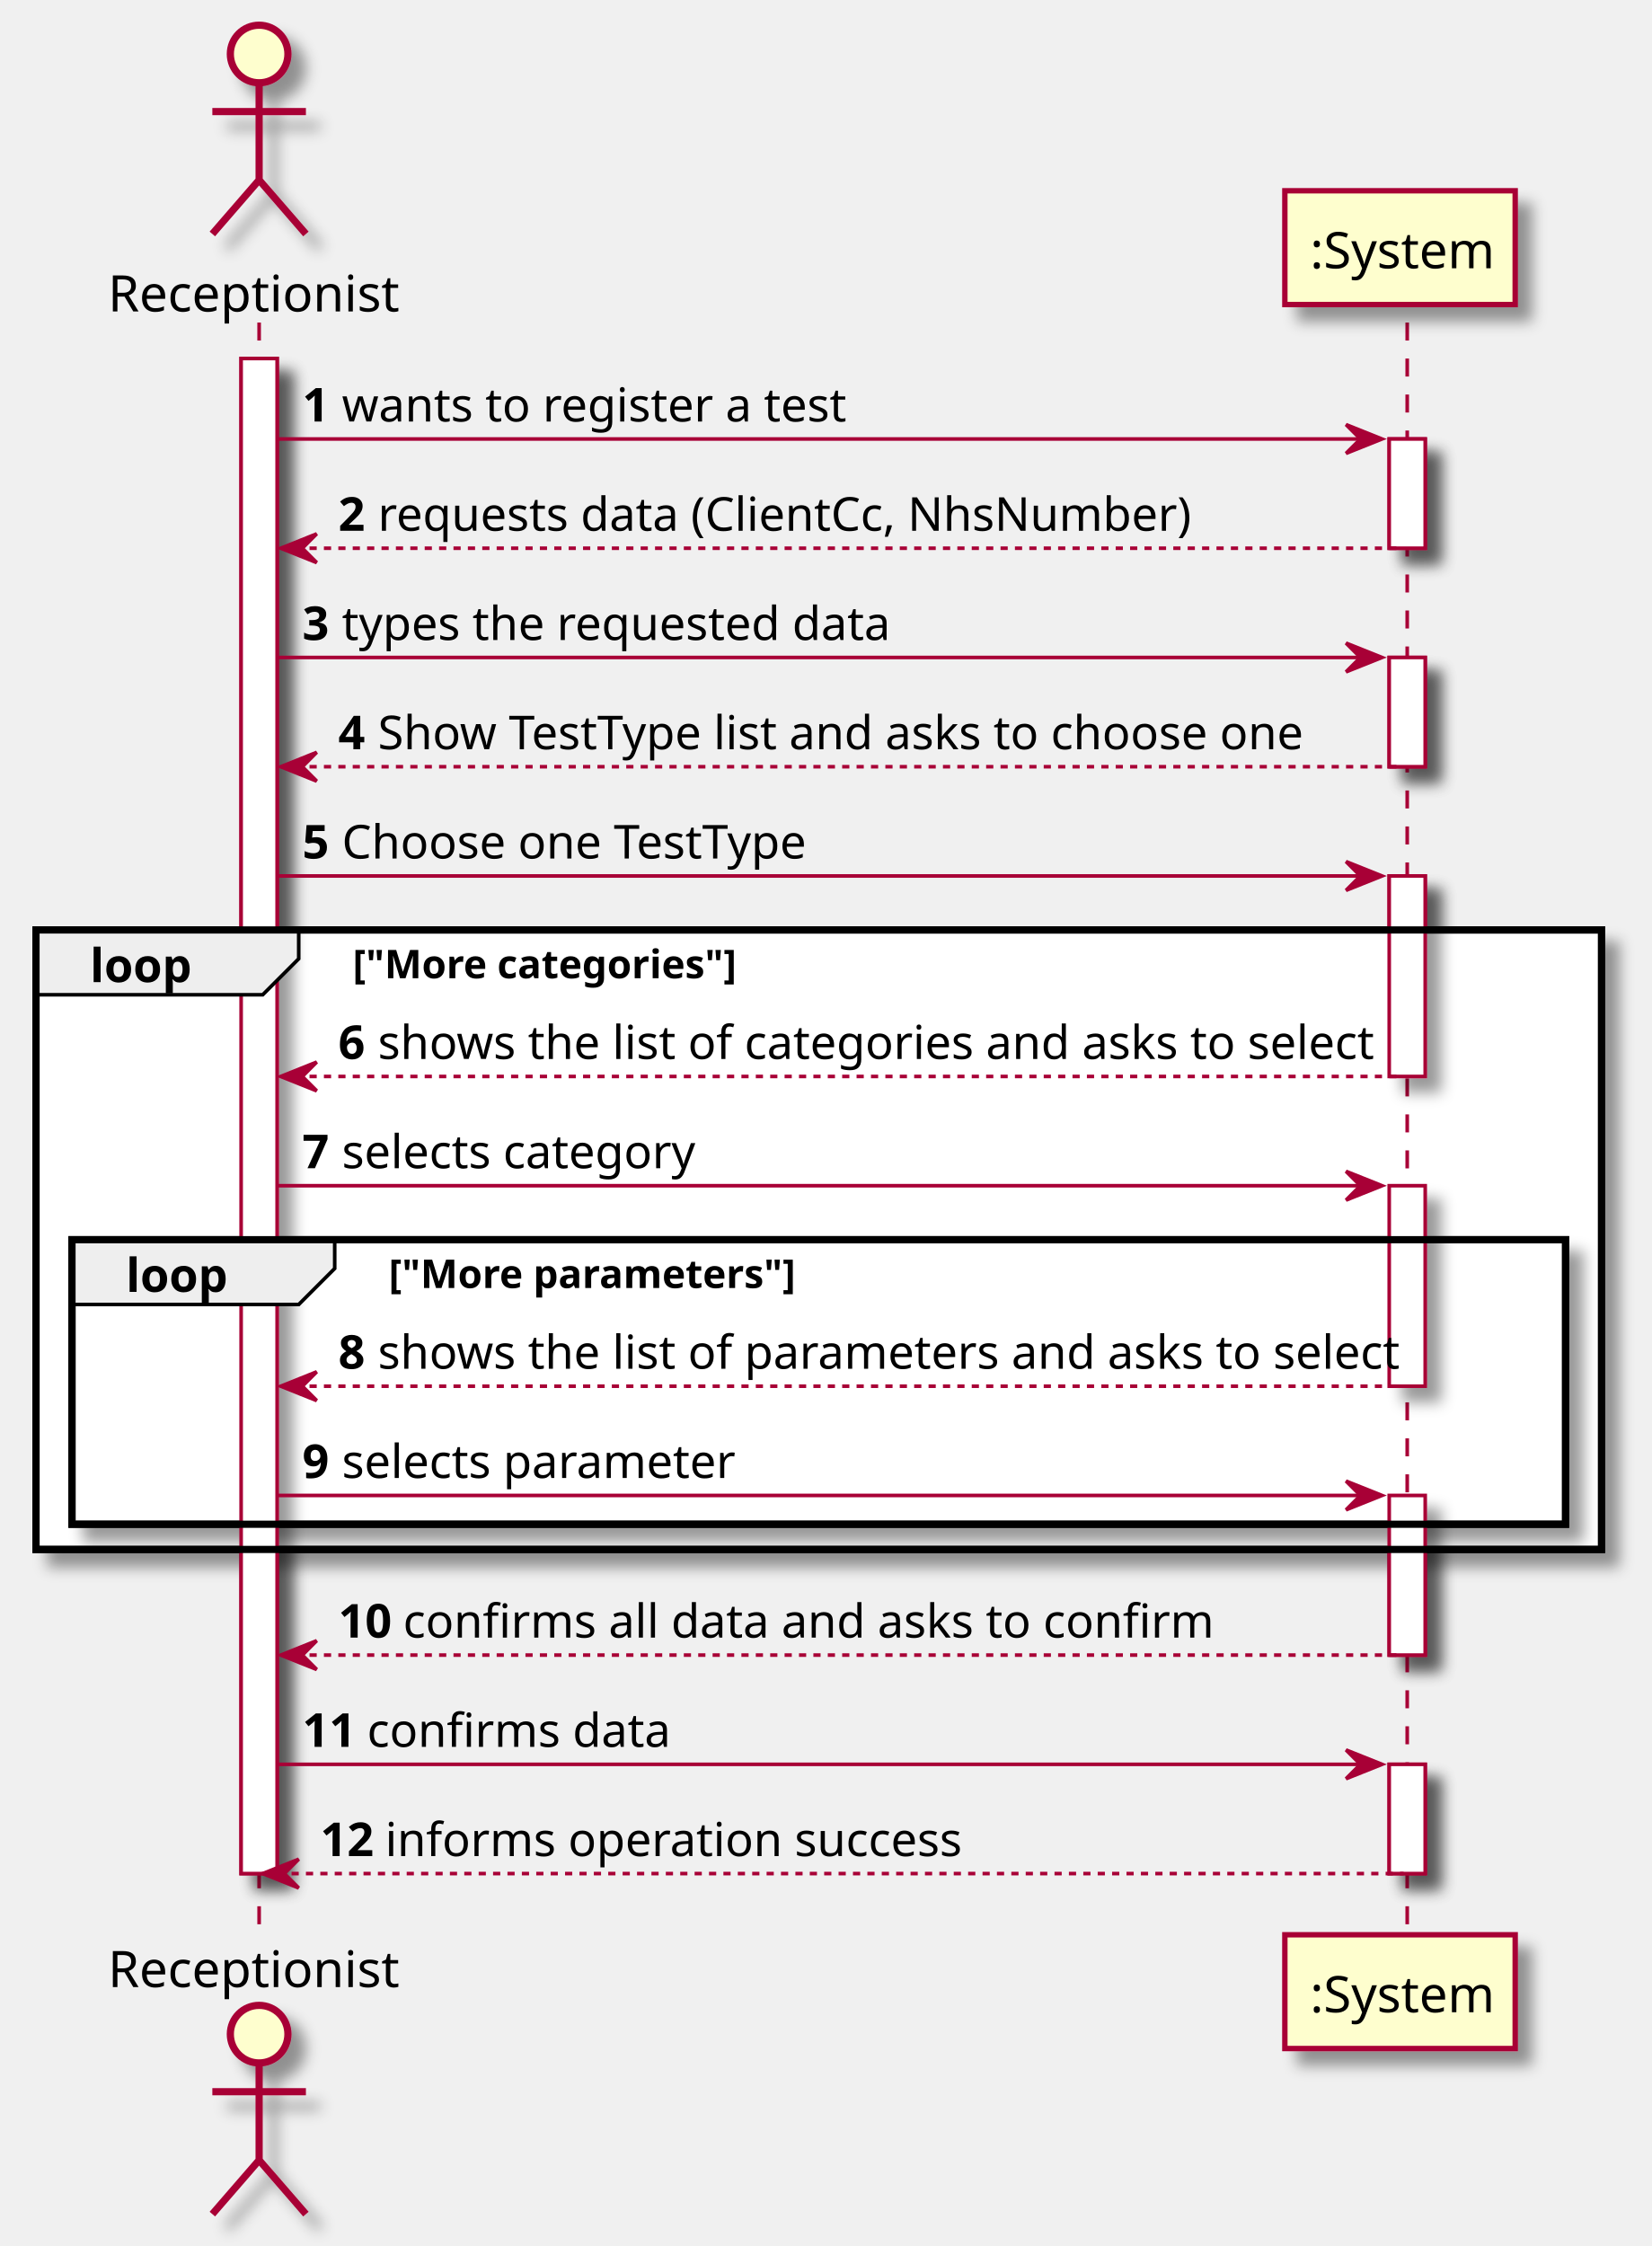
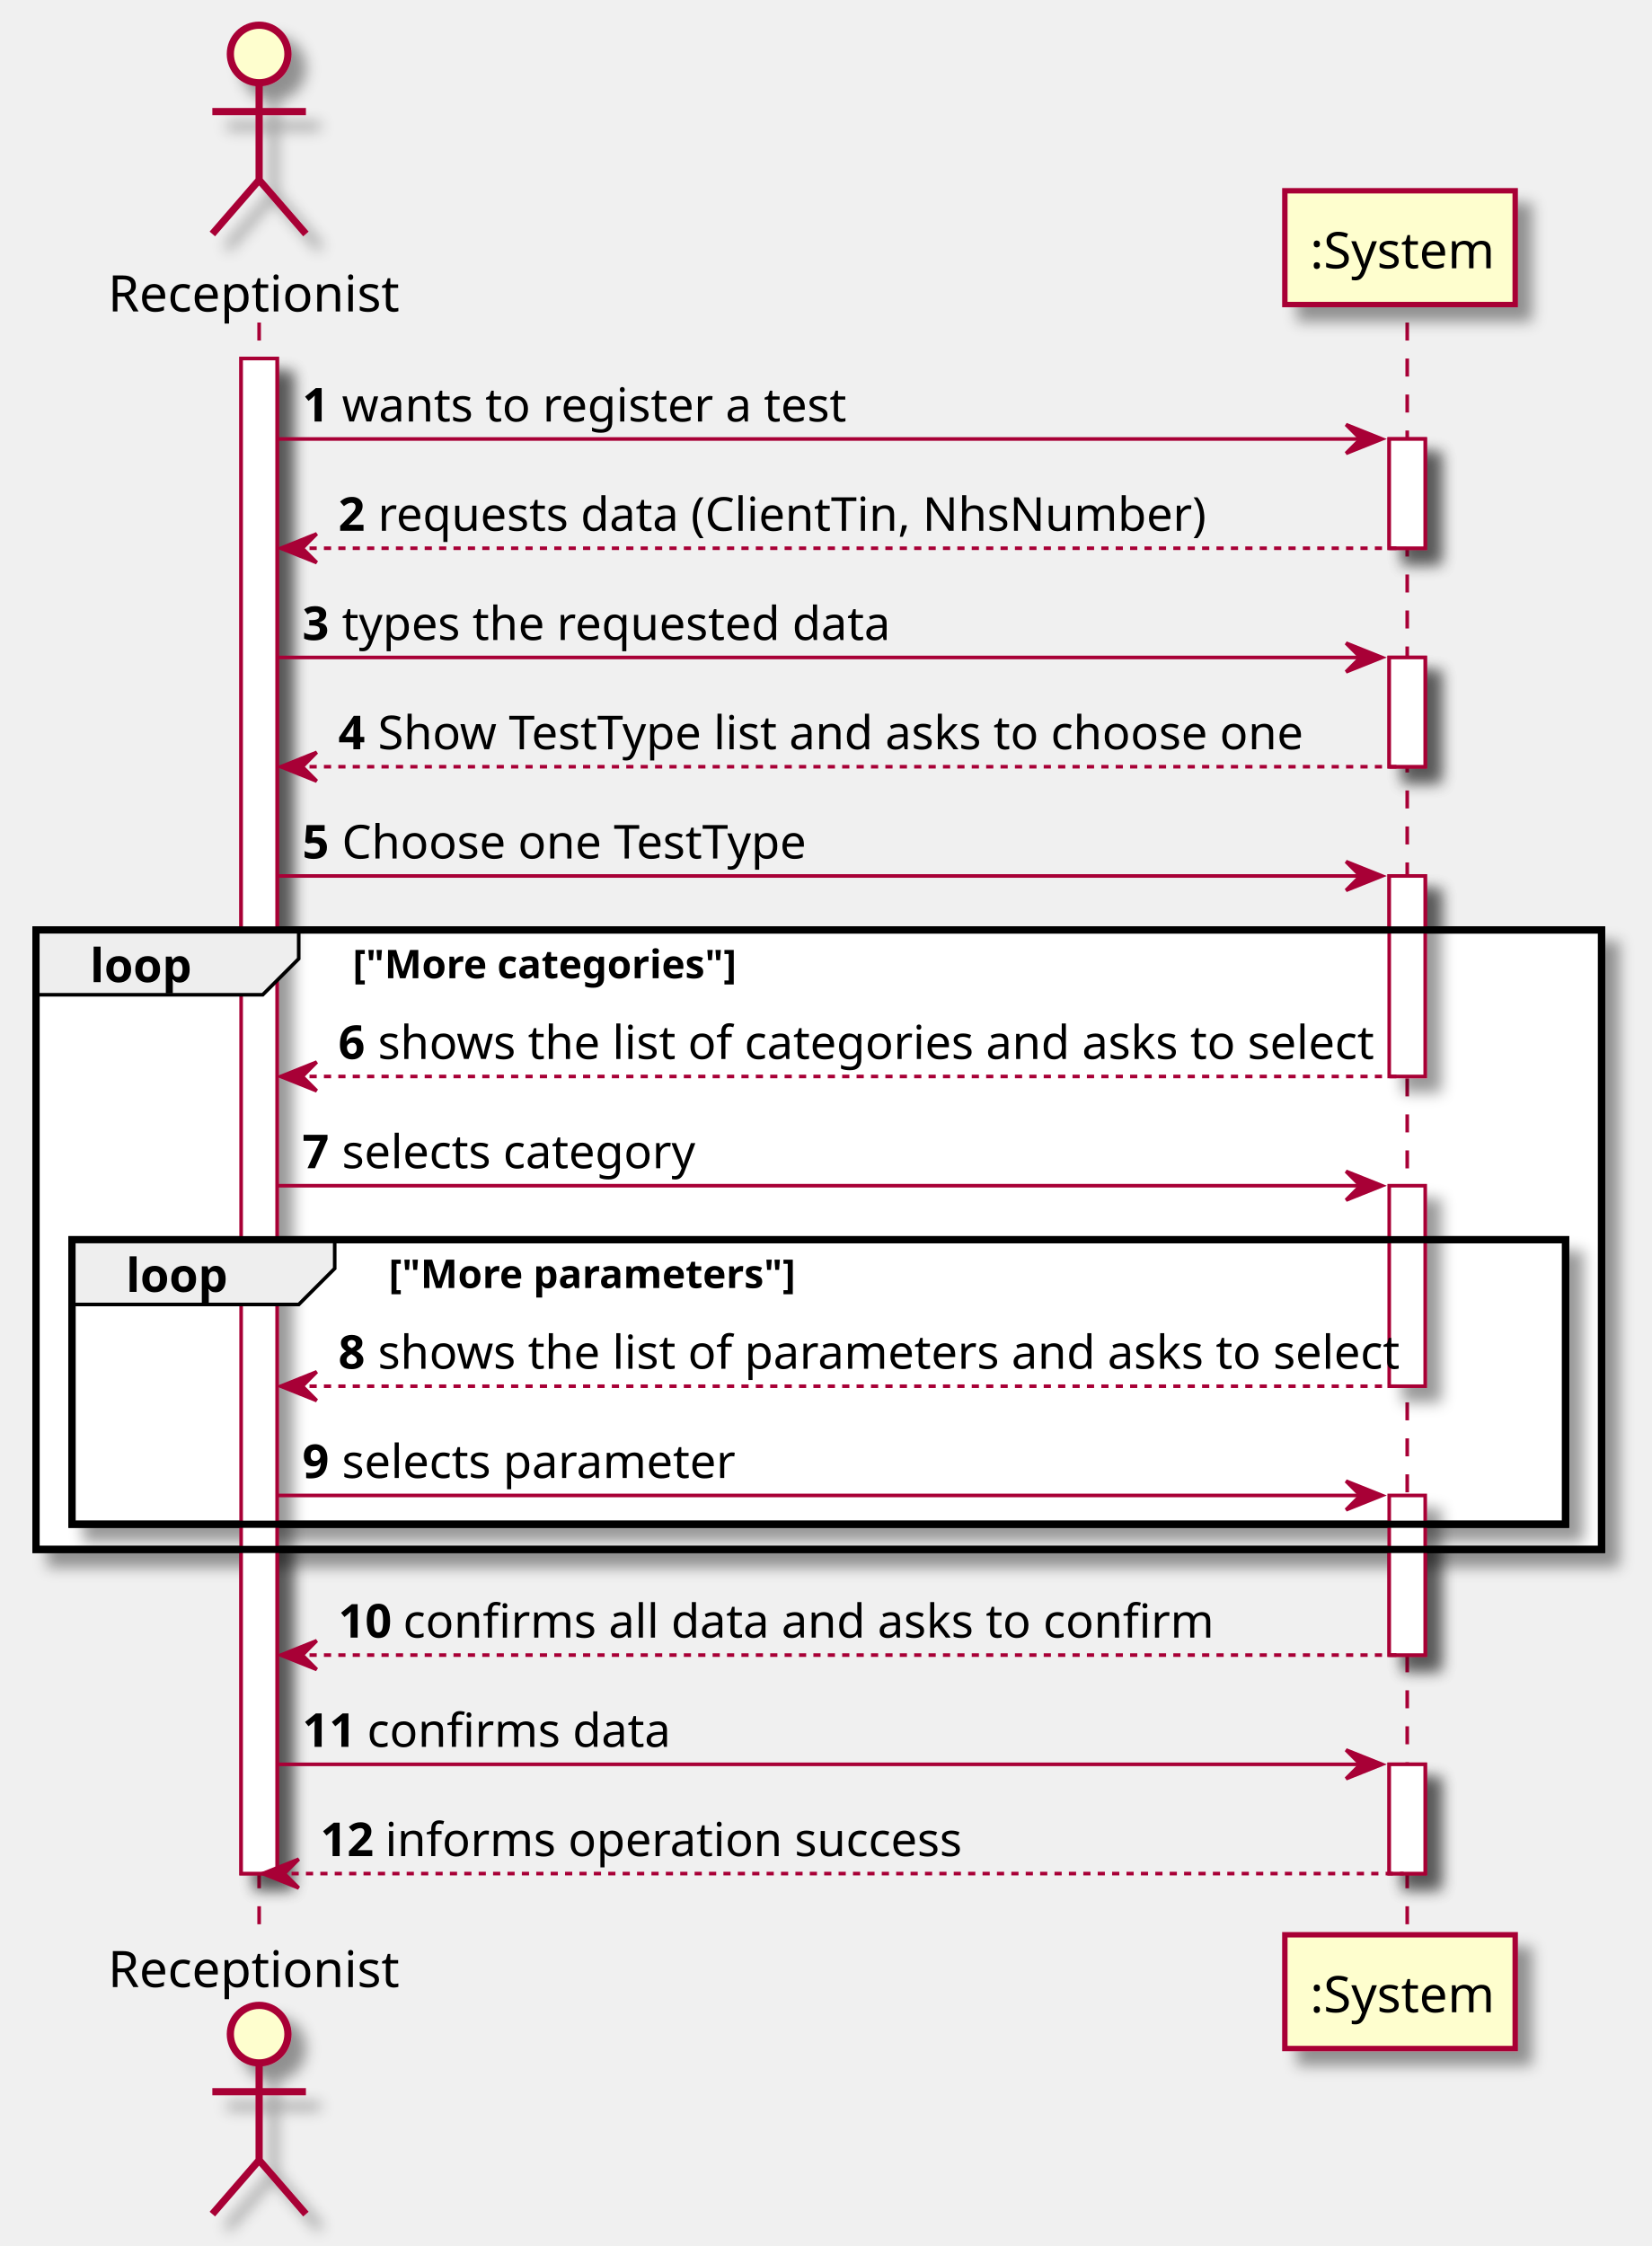
- <svg xmlns="http://www.w3.org/2000/svg" contentScriptType="application/ecmascript" contentStyleType="text/css" height="624px" preserveAspectRatio="none" style="width:459px;height:624px;" version="1.1" viewBox="0 0 459 624" width="459px" zoomAndPan="magnify">
+ <svg xmlns="http://www.w3.org/2000/svg" contentScriptType="application/ecmascript" contentStyleType="text/css" height="624px" preserveAspectRatio="none" style="width:459px;height:624px;background:#FFFFFF;" version="1.1" viewBox="0 0 459 624" width="459px" zoomAndPan="magnify">
  <defs>
-     <filter height="300%" id="fzym8z39mycng" width="300%" x="-1" y="-1">
+     <filter height="300%" id="f16jnntk9rc6lp" width="300%" x="-1" y="-1">
      <feGaussianBlur result="blurOut" stdDeviation="2.0" />
      <feColorMatrix in="blurOut" result="blurOut2" type="matrix" values="0 0 0 0 0 0 0 0 0 0 0 0 0 0 0 0 0 0 .4 0" />
      <feOffset dx="4.0" dy="4.0" in="blurOut2" result="blurOut3" />
      <feBlend in="SourceGraphic" in2="blurOut3" mode="normal" />
    </filter>
  </defs>
  <g>
-     <rect fill="#FFFFFF" filter="url(#fzym8z39mycng)" height="420.922" style="stroke:#A80036;stroke-width:1.0;" width="10" x="67" y="99.609" />
-     <rect fill="#FFFFFF" filter="url(#fzym8z39mycng)" height="30.352" style="stroke:#A80036;stroke-width:1.0;" width="10" x="386" y="121.961" />
-     <rect fill="#FFFFFF" filter="url(#fzym8z39mycng)" height="30.352" style="stroke:#A80036;stroke-width:1.0;" width="10" x="386" y="182.664" />
-     <rect fill="#FFFFFF" filter="url(#fzym8z39mycng)" height="55.703" style="stroke:#A80036;stroke-width:1.0;" width="10" x="386" y="243.367" />
-     <rect fill="#FFFFFF" filter="url(#fzym8z39mycng)" height="55.703" style="stroke:#A80036;stroke-width:1.0;" width="10" x="386" y="329.422" />
-     <rect fill="#FFFFFF" filter="url(#fzym8z39mycng)" height="44.352" style="stroke:#A80036;stroke-width:1.0;" width="10" x="386" y="415.477" />
-     <rect fill="#FFFFFF" filter="url(#fzym8z39mycng)" height="30.352" style="stroke:#A80036;stroke-width:1.0;" width="10" x="386" y="490.18" />
-     <rect fill="#FFFFFF" filter="url(#fzym8z39mycng)" height="172.109" style="stroke:#000000;stroke-width:2.0;" width="435" x="10" y="258.367" />
-     <rect fill="#FFFFFF" filter="url(#fzym8z39mycng)" height="79.055" style="stroke:#000000;stroke-width:2.0;" width="415" x="20" y="344.422" />
+     <rect fill="#FFFFFF" filter="url(#f16jnntk9rc6lp)" height="420.922" style="stroke:#A80036;stroke-width:1.0;" width="10" x="67" y="99.609" />
+     <rect fill="#FFFFFF" filter="url(#f16jnntk9rc6lp)" height="30.352" style="stroke:#A80036;stroke-width:1.0;" width="10" x="386" y="121.961" />
+     <rect fill="#FFFFFF" filter="url(#f16jnntk9rc6lp)" height="30.352" style="stroke:#A80036;stroke-width:1.0;" width="10" x="386" y="182.664" />
+     <rect fill="#FFFFFF" filter="url(#f16jnntk9rc6lp)" height="55.703" style="stroke:#A80036;stroke-width:1.0;" width="10" x="386" y="243.367" />
+     <rect fill="#FFFFFF" filter="url(#f16jnntk9rc6lp)" height="55.703" style="stroke:#A80036;stroke-width:1.0;" width="10" x="386" y="329.422" />
+     <rect fill="#FFFFFF" filter="url(#f16jnntk9rc6lp)" height="44.352" style="stroke:#A80036;stroke-width:1.0;" width="10" x="386" y="415.477" />
+     <rect fill="#FFFFFF" filter="url(#f16jnntk9rc6lp)" height="30.352" style="stroke:#A80036;stroke-width:1.0;" width="10" x="386" y="490.18" />
+     <rect fill="#FFFFFF" filter="url(#f16jnntk9rc6lp)" height="172.109" style="stroke:#000000;stroke-width:2.0;" width="435" x="10" y="258.367" />
+     <rect fill="#FFFFFF" filter="url(#f16jnntk9rc6lp)" height="79.055" style="stroke:#000000;stroke-width:2.0;" width="415" x="20" y="344.422" />
    <line style="stroke:#A80036;stroke-width:1.0;stroke-dasharray:5.0,5.0;" x1="72" x2="72" y1="89.609" y2="538.531" />
    <line style="stroke:#A80036;stroke-width:1.0;stroke-dasharray:5.0,5.0;" x1="391" x2="391" y1="89.609" y2="538.531" />
-     <text fill="#000000" font-family="sans-serif" font-size="14" lengthAdjust="spacing" textLength="78" x="30" y="86.533">Receptionist
-         </text>
-     <ellipse cx="72" cy="15" fill="#FEFECE" filter="url(#fzym8z39mycng)" rx="8" ry="8" style="stroke:#A80036;stroke-width:2.0;" />
-     <path d="M72,23 L72,50 M59,31 L85,31 M72,50 L59,65 M72,50 L85,65 " fill="none" filter="url(#fzym8z39mycng)" style="stroke:#A80036;stroke-width:2.0;" />
-     <text fill="#000000" font-family="sans-serif" font-size="14" lengthAdjust="spacing" textLength="78" x="30" y="552.064">Receptionist
-         </text>
-     <ellipse cx="72" cy="565.141" fill="#FEFECE" filter="url(#fzym8z39mycng)" rx="8" ry="8" style="stroke:#A80036;stroke-width:2.0;" />
-     <path d="M72,573.141 L72,600.141 M59,581.141 L85,581.141 M72,600.141 L59,615.141 M72,600.141 L85,615.141 " fill="none" filter="url(#fzym8z39mycng)" style="stroke:#A80036;stroke-width:2.0;" />
-     <rect fill="#FEFECE" filter="url(#fzym8z39mycng)" height="31.609" style="stroke:#A80036;stroke-width:1.5;" width="64" x="357" y="53" />
-     <text fill="#000000" font-family="sans-serif" font-size="14" lengthAdjust="spacing" textLength="50" x="364" y="74.533">:System
-         </text>
-     <rect fill="#FEFECE" filter="url(#fzym8z39mycng)" height="31.609" style="stroke:#A80036;stroke-width:1.5;" width="64" x="357" y="537.531" />
-     <text fill="#000000" font-family="sans-serif" font-size="14" lengthAdjust="spacing" textLength="50" x="364" y="559.064">:System
-         </text>
-     <rect fill="#FFFFFF" filter="url(#fzym8z39mycng)" height="420.922" style="stroke:#A80036;stroke-width:1.0;" width="10" x="67" y="99.609" />
-     <rect fill="#FFFFFF" filter="url(#fzym8z39mycng)" height="30.352" style="stroke:#A80036;stroke-width:1.0;" width="10" x="386" y="121.961" />
-     <rect fill="#FFFFFF" filter="url(#fzym8z39mycng)" height="30.352" style="stroke:#A80036;stroke-width:1.0;" width="10" x="386" y="182.664" />
-     <rect fill="#FFFFFF" filter="url(#fzym8z39mycng)" height="55.703" style="stroke:#A80036;stroke-width:1.0;" width="10" x="386" y="243.367" />
-     <rect fill="#FFFFFF" filter="url(#fzym8z39mycng)" height="55.703" style="stroke:#A80036;stroke-width:1.0;" width="10" x="386" y="329.422" />
-     <rect fill="#FFFFFF" filter="url(#fzym8z39mycng)" height="44.352" style="stroke:#A80036;stroke-width:1.0;" width="10" x="386" y="415.477" />
-     <rect fill="#FFFFFF" filter="url(#fzym8z39mycng)" height="30.352" style="stroke:#A80036;stroke-width:1.0;" width="10" x="386" y="490.18" />
+     <text fill="#000000" font-family="sans-serif" font-size="14" lengthAdjust="spacing" textLength="78" x="30" y="86.533">Receptionist</text>
+     <ellipse cx="72" cy="15" fill="#FEFECE" filter="url(#f16jnntk9rc6lp)" rx="8" ry="8" style="stroke:#A80036;stroke-width:2.0;" />
+     <path d="M72,23 L72,50 M59,31 L85,31 M72,50 L59,65 M72,50 L85,65 " fill="none" filter="url(#f16jnntk9rc6lp)" style="stroke:#A80036;stroke-width:2.0;" />
+     <text fill="#000000" font-family="sans-serif" font-size="14" lengthAdjust="spacing" textLength="78" x="30" y="552.064">Receptionist</text>
+     <ellipse cx="72" cy="565.141" fill="#FEFECE" filter="url(#f16jnntk9rc6lp)" rx="8" ry="8" style="stroke:#A80036;stroke-width:2.0;" />
+     <path d="M72,573.141 L72,600.141 M59,581.141 L85,581.141 M72,600.141 L59,615.141 M72,600.141 L85,615.141 " fill="none" filter="url(#f16jnntk9rc6lp)" style="stroke:#A80036;stroke-width:2.0;" />
+     <rect fill="#FEFECE" filter="url(#f16jnntk9rc6lp)" height="31.609" style="stroke:#A80036;stroke-width:1.5;" width="64" x="357" y="53" />
+     <text fill="#000000" font-family="sans-serif" font-size="14" lengthAdjust="spacing" textLength="50" x="364" y="74.533">:System</text>
+     <rect fill="#FEFECE" filter="url(#f16jnntk9rc6lp)" height="31.609" style="stroke:#A80036;stroke-width:1.5;" width="64" x="357" y="537.531" />
+     <text fill="#000000" font-family="sans-serif" font-size="14" lengthAdjust="spacing" textLength="50" x="364" y="559.064">:System</text>
+     <rect fill="#FFFFFF" filter="url(#f16jnntk9rc6lp)" height="420.922" style="stroke:#A80036;stroke-width:1.0;" width="10" x="67" y="99.609" />
+     <rect fill="#FFFFFF" filter="url(#f16jnntk9rc6lp)" height="30.352" style="stroke:#A80036;stroke-width:1.0;" width="10" x="386" y="121.961" />
+     <rect fill="#FFFFFF" filter="url(#f16jnntk9rc6lp)" height="30.352" style="stroke:#A80036;stroke-width:1.0;" width="10" x="386" y="182.664" />
+     <rect fill="#FFFFFF" filter="url(#f16jnntk9rc6lp)" height="55.703" style="stroke:#A80036;stroke-width:1.0;" width="10" x="386" y="243.367" />
+     <rect fill="#FFFFFF" filter="url(#f16jnntk9rc6lp)" height="55.703" style="stroke:#A80036;stroke-width:1.0;" width="10" x="386" y="329.422" />
+     <rect fill="#FFFFFF" filter="url(#f16jnntk9rc6lp)" height="44.352" style="stroke:#A80036;stroke-width:1.0;" width="10" x="386" y="415.477" />
+     <rect fill="#FFFFFF" filter="url(#f16jnntk9rc6lp)" height="30.352" style="stroke:#A80036;stroke-width:1.0;" width="10" x="386" y="490.18" />
    <polygon fill="#A80036" points="374,117.961,384,121.961,374,125.961,378,121.961" style="stroke:#A80036;stroke-width:1.0;" />
    <line style="stroke:#A80036;stroke-width:1.0;" x1="77" x2="380" y1="121.961" y2="121.961" />
-     <text fill="#000000" font-family="sans-serif" font-size="13" font-weight="bold" lengthAdjust="spacing" textLength="7" x="84" y="117.105">1
-         </text>
-     <text fill="#000000" font-family="sans-serif" font-size="13" lengthAdjust="spacing" textLength="133" x="95" y="117.105">wants to register a test
-         </text>
+     <text fill="#000000" font-family="sans-serif" font-size="13" font-weight="bold" lengthAdjust="spacing" textLength="7" x="84" y="117.105">1</text>
+     <text fill="#000000" font-family="sans-serif" font-size="13" lengthAdjust="spacing" textLength="133" x="95" y="117.105">wants to register a test</text>
    <polygon fill="#A80036" points="88,148.312,78,152.312,88,156.312,84,152.312" style="stroke:#A80036;stroke-width:1.0;" />
    <line style="stroke:#A80036;stroke-width:1.0;stroke-dasharray:2.0,2.0;" x1="82" x2="390" y1="152.312" y2="152.312" />
-     <text fill="#000000" font-family="sans-serif" font-size="13" font-weight="bold" lengthAdjust="spacing" textLength="7" x="94" y="147.456">2
-         </text>
-     <text fill="#000000" font-family="sans-serif" font-size="13" lengthAdjust="spacing" textLength="216" x="105" y="147.456">requests data (ClientCc, NhsNumber)
-         </text>
+     <text fill="#000000" font-family="sans-serif" font-size="13" font-weight="bold" lengthAdjust="spacing" textLength="7" x="94" y="147.456">2</text>
+     <text fill="#000000" font-family="sans-serif" font-size="13" lengthAdjust="spacing" textLength="217" x="105" y="147.456">requests data (ClientTin, NhsNumber)</text>
    <polygon fill="#A80036" points="374,178.664,384,182.664,374,186.664,378,182.664" style="stroke:#A80036;stroke-width:1.0;" />
    <line style="stroke:#A80036;stroke-width:1.0;" x1="77" x2="380" y1="182.664" y2="182.664" />
-     <text fill="#000000" font-family="sans-serif" font-size="13" font-weight="bold" lengthAdjust="spacing" textLength="7" x="84" y="177.808">3
-         </text>
-     <text fill="#000000" font-family="sans-serif" font-size="13" lengthAdjust="spacing" textLength="144" x="95" y="177.808">types the requested data
-         </text>
+     <text fill="#000000" font-family="sans-serif" font-size="13" font-weight="bold" lengthAdjust="spacing" textLength="7" x="84" y="177.808">3</text>
+     <text fill="#000000" font-family="sans-serif" font-size="13" lengthAdjust="spacing" textLength="144" x="95" y="177.808">types the requested data</text>
    <polygon fill="#A80036" points="88,209.016,78,213.016,88,217.016,84,213.016" style="stroke:#A80036;stroke-width:1.0;" />
    <line style="stroke:#A80036;stroke-width:1.0;stroke-dasharray:2.0,2.0;" x1="82" x2="390" y1="213.016" y2="213.016" />
-     <text fill="#000000" font-family="sans-serif" font-size="13" font-weight="bold" lengthAdjust="spacing" textLength="7" x="94" y="208.159">4
-         </text>
-     <text fill="#000000" font-family="sans-serif" font-size="13" lengthAdjust="spacing" textLength="253" x="105" y="208.159">Show TestType list and asks to choose one
-         </text>
+     <text fill="#000000" font-family="sans-serif" font-size="13" font-weight="bold" lengthAdjust="spacing" textLength="7" x="94" y="208.159">4</text>
+     <text fill="#000000" font-family="sans-serif" font-size="13" lengthAdjust="spacing" textLength="253" x="105" y="208.159">Show TestType list and asks to choose one</text>
    <polygon fill="#A80036" points="374,239.367,384,243.367,374,247.367,378,243.367" style="stroke:#A80036;stroke-width:1.0;" />
    <line style="stroke:#A80036;stroke-width:1.0;" x1="77" x2="380" y1="243.367" y2="243.367" />
-     <text fill="#000000" font-family="sans-serif" font-size="13" font-weight="bold" lengthAdjust="spacing" textLength="7" x="84" y="238.511">5
-         </text>
-     <text fill="#000000" font-family="sans-serif" font-size="13" lengthAdjust="spacing" textLength="126" x="95" y="238.511">Choose one TestType
-         </text>
+     <text fill="#000000" font-family="sans-serif" font-size="13" font-weight="bold" lengthAdjust="spacing" textLength="7" x="84" y="238.511">5</text>
+     <text fill="#000000" font-family="sans-serif" font-size="13" lengthAdjust="spacing" textLength="126" x="95" y="238.511">Choose one TestType</text>
    <path d="M10,258.367 L83,258.367 L83,266.367 L73,276.367 L10,276.367 L10,258.367 " fill="#EEEEEE" style="stroke:#000000;stroke-width:1.0;" />
    <rect fill="none" height="172.109" style="stroke:#000000;stroke-width:2.0;" width="435" x="10" y="258.367" />
-     <text fill="#000000" font-family="sans-serif" font-size="13" font-weight="bold" lengthAdjust="spacing" textLength="28" x="25" y="272.862">loop
-         </text>
-     <text fill="#000000" font-family="sans-serif" font-size="11" font-weight="bold" lengthAdjust="spacing" textLength="109" x="98" y="271.786">["More categories"]
-         </text>
+     <text fill="#000000" font-family="sans-serif" font-size="13" font-weight="bold" lengthAdjust="spacing" textLength="28" x="25" y="272.862">loop</text>
+     <text fill="#000000" font-family="sans-serif" font-size="11" font-weight="bold" lengthAdjust="spacing" textLength="109" x="98" y="271.786">["More categories"]</text>
    <polygon fill="#A80036" points="88,295.07,78,299.07,88,303.07,84,299.07" style="stroke:#A80036;stroke-width:1.0;" />
    <line style="stroke:#A80036;stroke-width:1.0;stroke-dasharray:2.0,2.0;" x1="82" x2="390" y1="299.07" y2="299.07" />
-     <text fill="#000000" font-family="sans-serif" font-size="13" font-weight="bold" lengthAdjust="spacing" textLength="7" x="94" y="294.214">6
-         </text>
-     <text fill="#000000" font-family="sans-serif" font-size="13" lengthAdjust="spacing" textLength="269" x="105" y="294.214">shows the list of categories and asks to select
-         </text>
+     <text fill="#000000" font-family="sans-serif" font-size="13" font-weight="bold" lengthAdjust="spacing" textLength="7" x="94" y="294.214">6</text>
+     <text fill="#000000" font-family="sans-serif" font-size="13" lengthAdjust="spacing" textLength="269" x="105" y="294.214">shows the list of categories and asks to select</text>
    <polygon fill="#A80036" points="374,325.422,384,329.422,374,333.422,378,329.422" style="stroke:#A80036;stroke-width:1.0;" />
    <line style="stroke:#A80036;stroke-width:1.0;" x1="77" x2="380" y1="329.422" y2="329.422" />
-     <text fill="#000000" font-family="sans-serif" font-size="13" font-weight="bold" lengthAdjust="spacing" textLength="7" x="84" y="324.565">7
-         </text>
-     <text fill="#000000" font-family="sans-serif" font-size="13" lengthAdjust="spacing" textLength="96" x="95" y="324.565">selects category
-         </text>
+     <text fill="#000000" font-family="sans-serif" font-size="13" font-weight="bold" lengthAdjust="spacing" textLength="7" x="84" y="324.565">7</text>
+     <text fill="#000000" font-family="sans-serif" font-size="13" lengthAdjust="spacing" textLength="96" x="95" y="324.565">selects category</text>
    <path d="M20,344.422 L93,344.422 L93,352.422 L83,362.422 L20,362.422 L20,344.422 " fill="#EEEEEE" style="stroke:#000000;stroke-width:1.0;" />
    <rect fill="none" height="79.055" style="stroke:#000000;stroke-width:2.0;" width="415" x="20" y="344.422" />
-     <text fill="#000000" font-family="sans-serif" font-size="13" font-weight="bold" lengthAdjust="spacing" textLength="28" x="35" y="358.917">loop
-         </text>
-     <text fill="#000000" font-family="sans-serif" font-size="11" font-weight="bold" lengthAdjust="spacing" textLength="115" x="108" y="357.841">["More parameters"]
-         </text>
+     <text fill="#000000" font-family="sans-serif" font-size="13" font-weight="bold" lengthAdjust="spacing" textLength="28" x="35" y="358.917">loop</text>
+     <text fill="#000000" font-family="sans-serif" font-size="11" font-weight="bold" lengthAdjust="spacing" textLength="115" x="108" y="357.841">["More parameters"]</text>
    <polygon fill="#A80036" points="88,381.125,78,385.125,88,389.125,84,385.125" style="stroke:#A80036;stroke-width:1.0;" />
    <line style="stroke:#A80036;stroke-width:1.0;stroke-dasharray:2.0,2.0;" x1="82" x2="390" y1="385.125" y2="385.125" />
-     <text fill="#000000" font-family="sans-serif" font-size="13" font-weight="bold" lengthAdjust="spacing" textLength="7" x="94" y="380.269">8
-         </text>
-     <text fill="#000000" font-family="sans-serif" font-size="13" lengthAdjust="spacing" textLength="274" x="105" y="380.269">shows the list of parameters and asks to select
-         </text>
+     <text fill="#000000" font-family="sans-serif" font-size="13" font-weight="bold" lengthAdjust="spacing" textLength="7" x="94" y="380.269">8</text>
+     <text fill="#000000" font-family="sans-serif" font-size="13" lengthAdjust="spacing" textLength="274" x="105" y="380.269">shows the list of parameters and asks to select</text>
    <polygon fill="#A80036" points="374,411.477,384,415.477,374,419.477,378,415.477" style="stroke:#A80036;stroke-width:1.0;" />
    <line style="stroke:#A80036;stroke-width:1.0;" x1="77" x2="380" y1="415.477" y2="415.477" />
-     <text fill="#000000" font-family="sans-serif" font-size="13" font-weight="bold" lengthAdjust="spacing" textLength="7" x="84" y="410.62">9
-         </text>
-     <text fill="#000000" font-family="sans-serif" font-size="13" lengthAdjust="spacing" textLength="104" x="95" y="410.62">selects parameter
-         </text>
+     <text fill="#000000" font-family="sans-serif" font-size="13" font-weight="bold" lengthAdjust="spacing" textLength="7" x="84" y="410.62">9</text>
+     <text fill="#000000" font-family="sans-serif" font-size="13" lengthAdjust="spacing" textLength="104" x="95" y="410.62">selects parameter</text>
    <polygon fill="#A80036" points="88,455.828,78,459.828,88,463.828,84,459.828" style="stroke:#A80036;stroke-width:1.0;" />
    <line style="stroke:#A80036;stroke-width:1.0;stroke-dasharray:2.0,2.0;" x1="82" x2="390" y1="459.828" y2="459.828" />
-     <text fill="#000000" font-family="sans-serif" font-size="13" font-weight="bold" lengthAdjust="spacing" textLength="14" x="94" y="454.972">10
-         </text>
-     <text fill="#000000" font-family="sans-serif" font-size="13" lengthAdjust="spacing" textLength="213" x="112" y="454.972">confirms all data and asks to confirm
-         </text>
+     <text fill="#000000" font-family="sans-serif" font-size="13" font-weight="bold" lengthAdjust="spacing" textLength="14" x="94" y="454.972">10</text>
+     <text fill="#000000" font-family="sans-serif" font-size="13" lengthAdjust="spacing" textLength="213" x="112" y="454.972">confirms all data and asks to confirm</text>
    <polygon fill="#A80036" points="374,486.18,384,490.18,374,494.18,378,490.18" style="stroke:#A80036;stroke-width:1.0;" />
    <line style="stroke:#A80036;stroke-width:1.0;" x1="77" x2="380" y1="490.18" y2="490.18" />
-     <text fill="#000000" font-family="sans-serif" font-size="13" font-weight="bold" lengthAdjust="spacing" textLength="14" x="84" y="485.323">11
-         </text>
-     <text fill="#000000" font-family="sans-serif" font-size="13" lengthAdjust="spacing" textLength="78" x="102" y="485.323">confirms data
-         </text>
+     <text fill="#000000" font-family="sans-serif" font-size="13" font-weight="bold" lengthAdjust="spacing" textLength="14" x="84" y="485.323">11</text>
+     <text fill="#000000" font-family="sans-serif" font-size="13" lengthAdjust="spacing" textLength="78" x="102" y="485.323">confirms data</text>
    <polygon fill="#A80036" points="83,516.531,73,520.531,83,524.531,79,520.531" style="stroke:#A80036;stroke-width:1.0;" />
    <line style="stroke:#A80036;stroke-width:1.0;stroke-dasharray:2.0,2.0;" x1="77" x2="390" y1="520.531" y2="520.531" />
-     <text fill="#000000" font-family="sans-serif" font-size="13" font-weight="bold" lengthAdjust="spacing" textLength="14" x="89" y="515.675">12
-         </text>
-     <text fill="#000000" font-family="sans-serif" font-size="13" lengthAdjust="spacing" textLength="152" x="107" y="515.675">informs operation success
-         </text>
+     <text fill="#000000" font-family="sans-serif" font-size="13" font-weight="bold" lengthAdjust="spacing" textLength="14" x="89" y="515.675">12</text>
+     <text fill="#000000" font-family="sans-serif" font-size="13" lengthAdjust="spacing" textLength="152" x="107" y="515.675">informs operation success</text>
  </g>
</svg>
